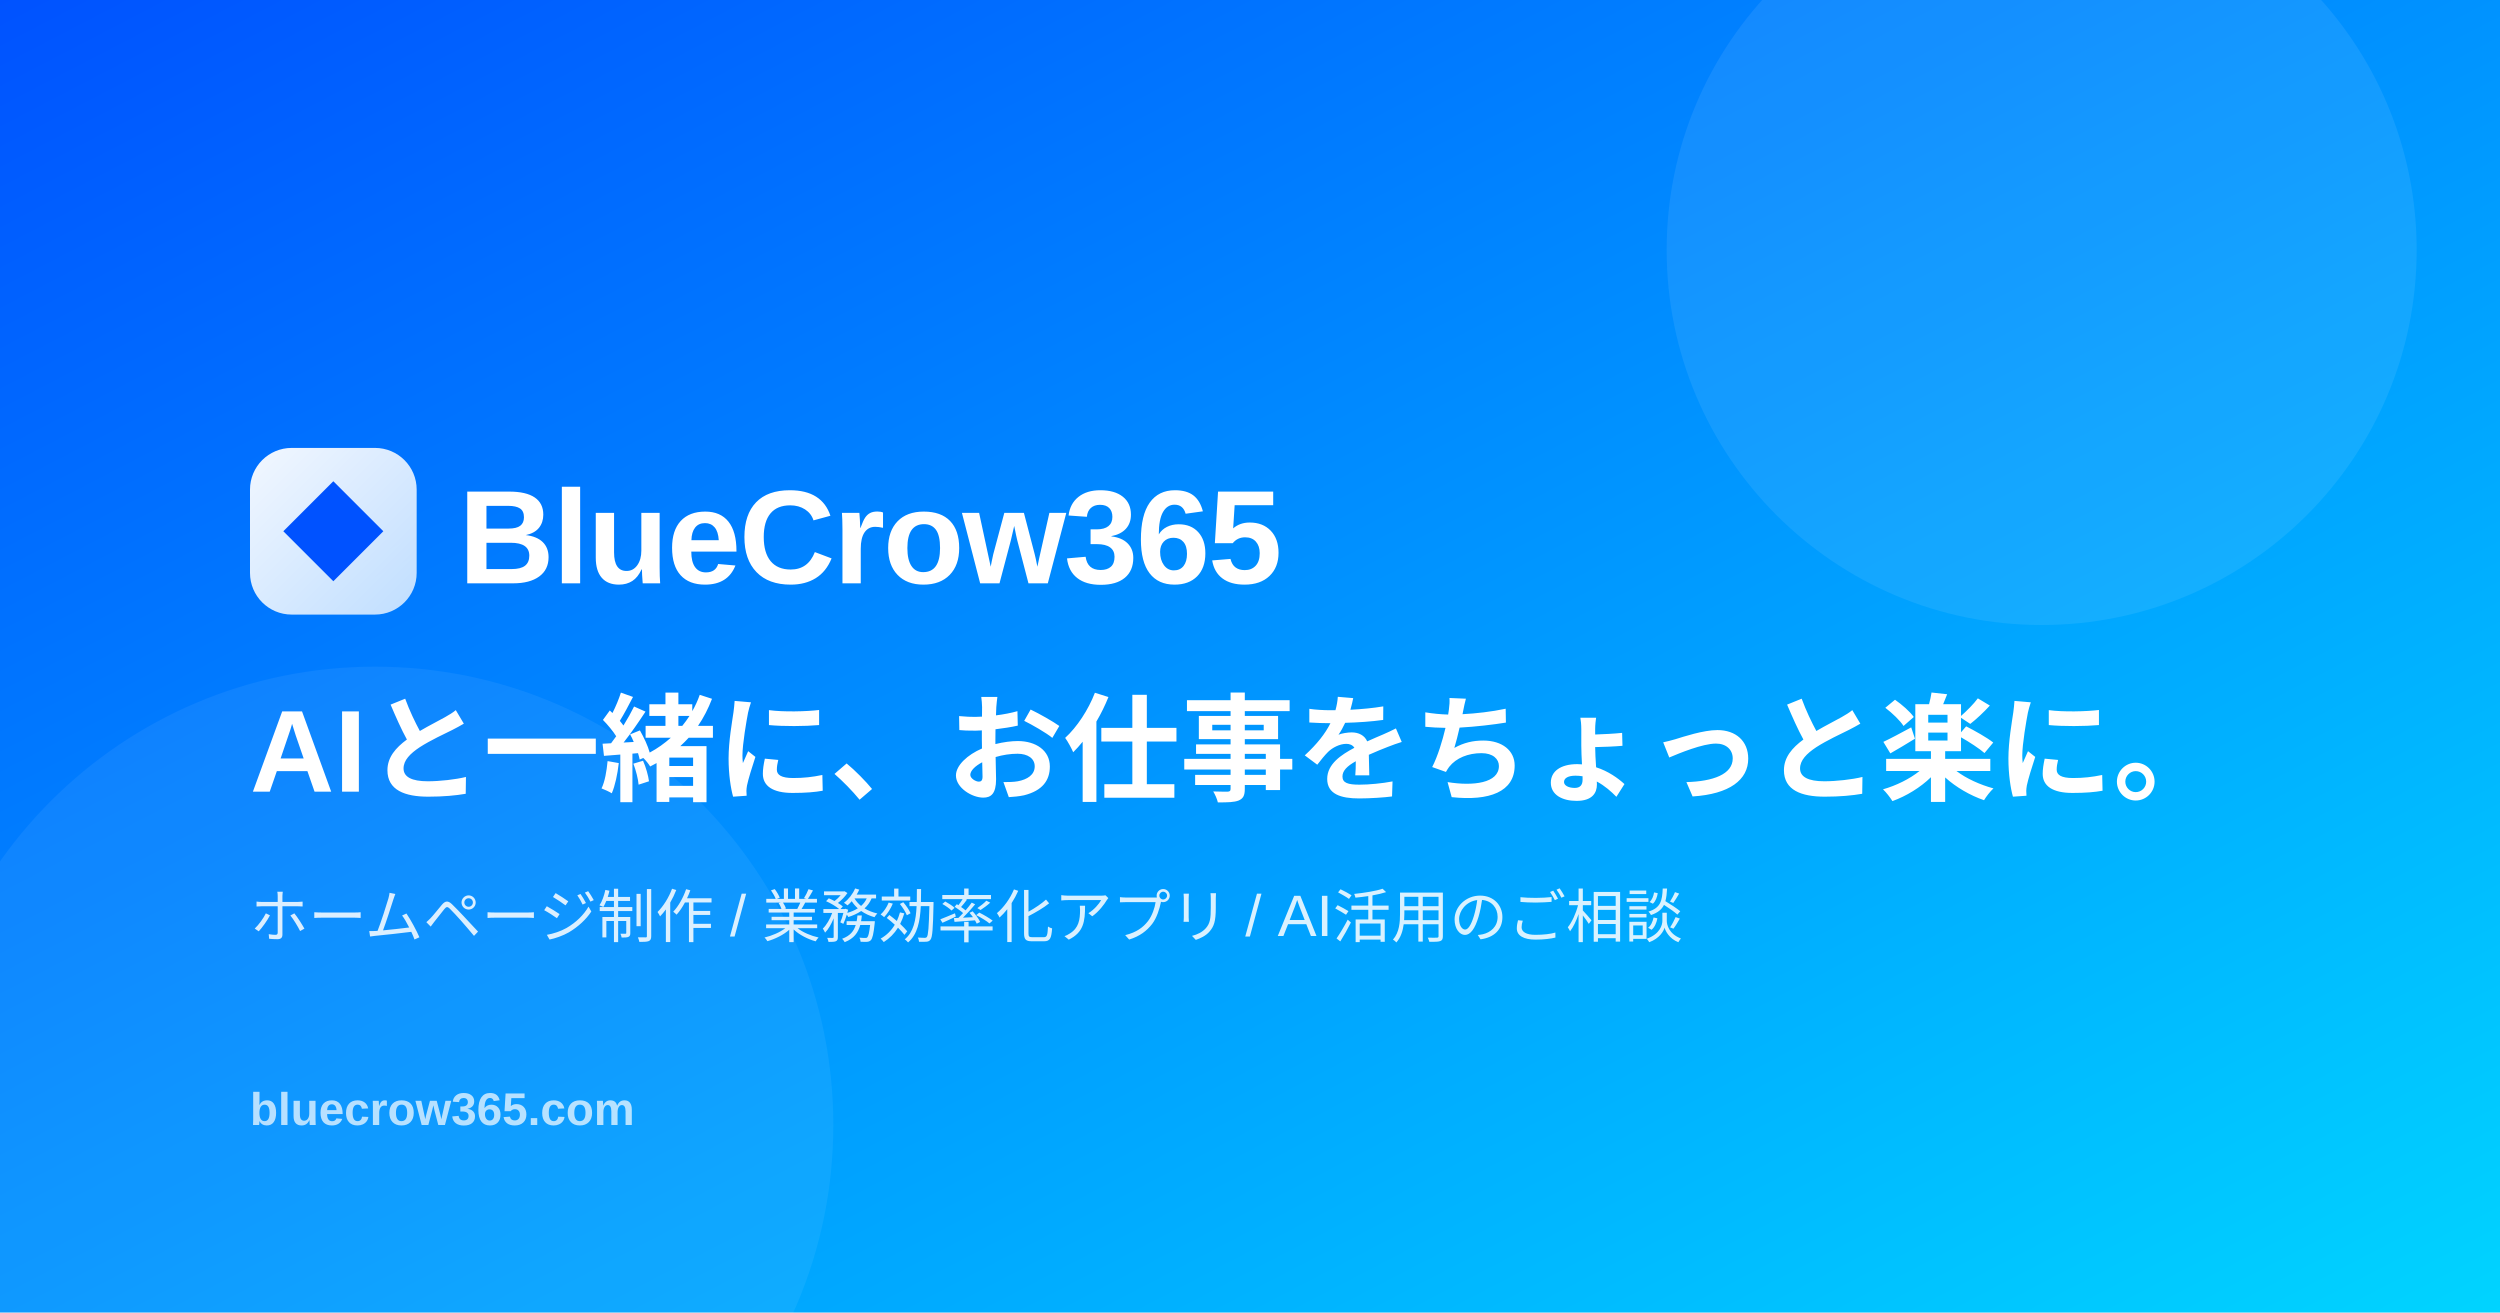
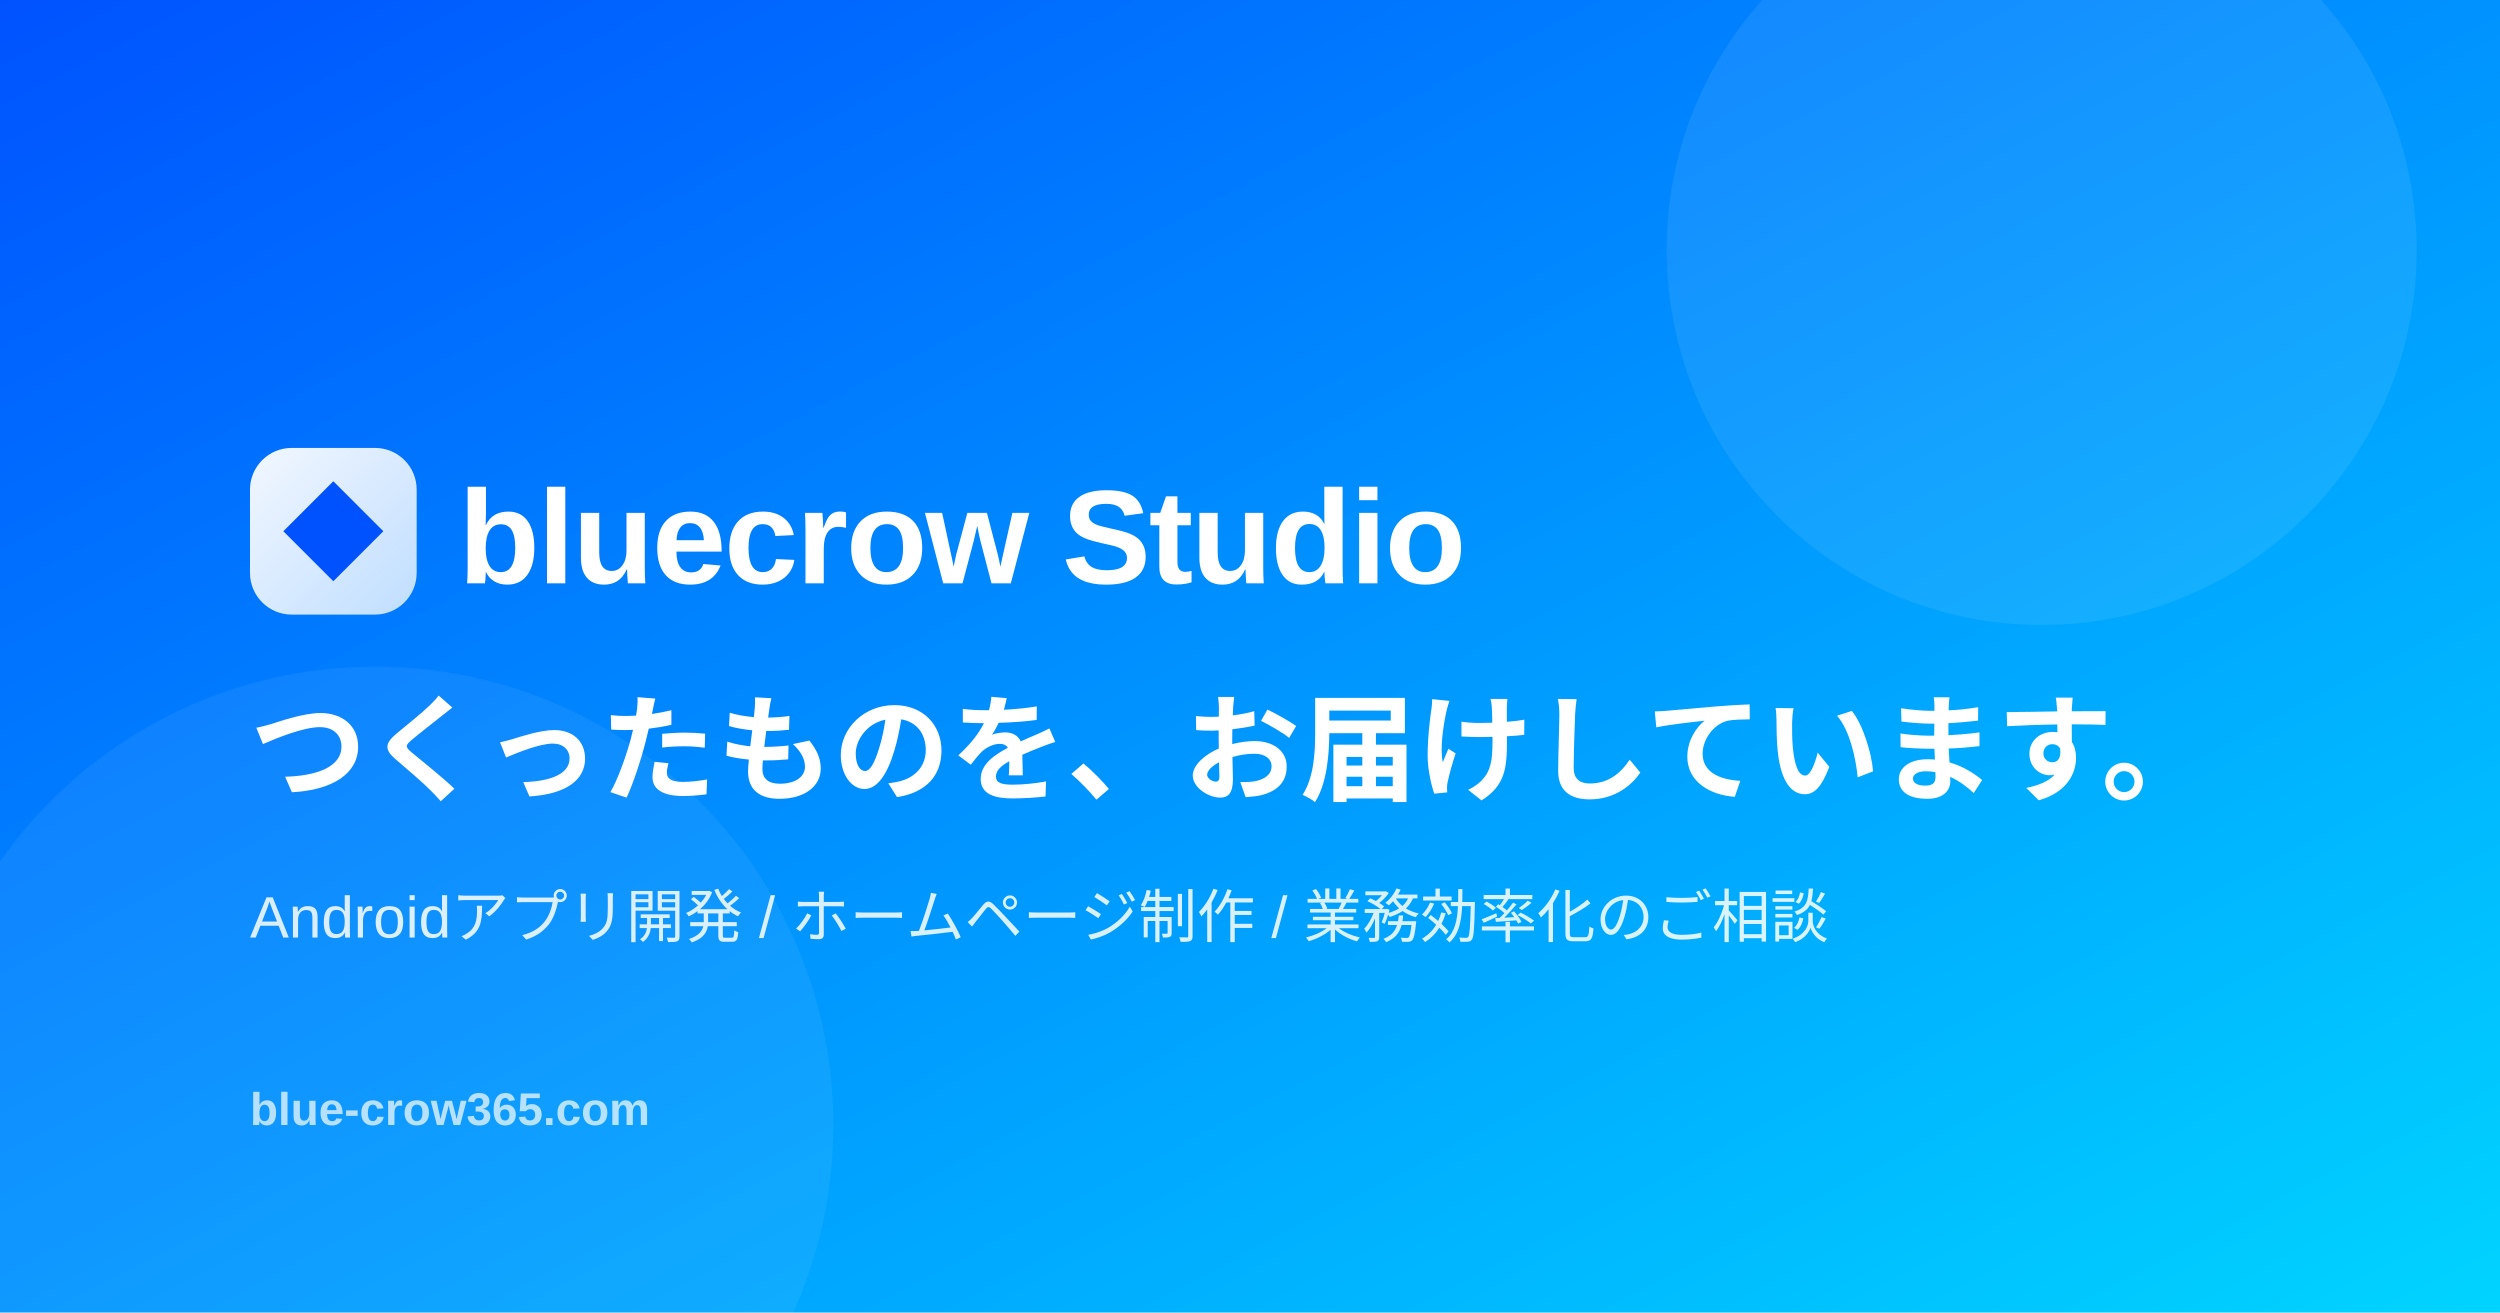
<svg xmlns="http://www.w3.org/2000/svg" viewBox="0 0 1200 630" width="1200" height="630">
  <defs>
    <linearGradient id="bg" x1="0%" y1="0%" x2="100%" y2="100%">
      <stop offset="0%" stop-color="#0052FF" />
      <stop offset="100%" stop-color="#00D4FF" />
    </linearGradient>
    <linearGradient id="mark" x1="0%" y1="0%" x2="100%" y2="100%">
      <stop offset="0%" stop-color="#FFFFFF" stop-opacity="0.95" />
      <stop offset="100%" stop-color="#FFFFFF" stop-opacity="0.75" />
    </linearGradient>
  </defs>
  <rect width="1200" height="630" fill="url(#bg)" />
  <circle cx="980" cy="120" r="180" fill="#FFFFFF" opacity="0.08" />
  <circle cx="180" cy="540" r="220" fill="#FFFFFF" opacity="0.06" />
  <g transform="translate(120, 215)">
    <rect width="80" height="80" rx="20" fill="url(#mark)" />
    <path d="M40 16 L64 40 L40 64 L16 40 Z" fill="#0052FF" />
  </g>
-   <text x="220" y="280" font-family="'Noto Sans JP','Helvetica Neue',Arial,sans-serif" font-weight="800" font-size="64" fill="#FFFFFF" letter-spacing="-1">BlueCrow365</text>
-   <text x="120" y="380" font-family="'Noto Sans JP','Helvetica Neue',Arial,sans-serif" font-weight="800" font-size="56" fill="#FFFFFF">AIと一緒に、お仕事をちょっと楽に。</text>
-   <text x="120" y="450" font-family="'Noto Sans JP','Helvetica Neue',Arial,sans-serif" font-weight="400" font-size="28" fill="#FFFFFF" opacity="0.85">ホームページ制作 / 業務効率化アプリ / AI活用のご相談</text>
-   <text x="120" y="540" font-family="'Noto Sans JP','Helvetica Neue',Arial,sans-serif" font-weight="600" font-size="22" fill="#FFFFFF" opacity="0.7">bluecrow365.com</text>
+   <text x="220" y="280" font-family="'Noto Sans JP','Helvetica Neue',Arial,sans-serif" font-weight="800" font-size="64" fill="#FFFFFF" letter-spacing="-1">bluecrow Studio</text>
+   <text x="120" y="380" font-family="'Noto Sans JP','Helvetica Neue',Arial,sans-serif" font-weight="800" font-size="56" fill="#FFFFFF">つくったものを、お届けしています。</text>
+   <text x="120" y="450" font-family="'Noto Sans JP','Helvetica Neue',Arial,sans-serif" font-weight="400" font-size="28" fill="#FFFFFF" opacity="0.85">Androidアプリ開発 / ホームページ制作 / 業務効率化のご相談</text>
+   <text x="120" y="540" font-family="'Noto Sans JP','Helvetica Neue',Arial,sans-serif" font-weight="600" font-size="22" fill="#FFFFFF" opacity="0.7">blue-crow365.com</text>
</svg>
